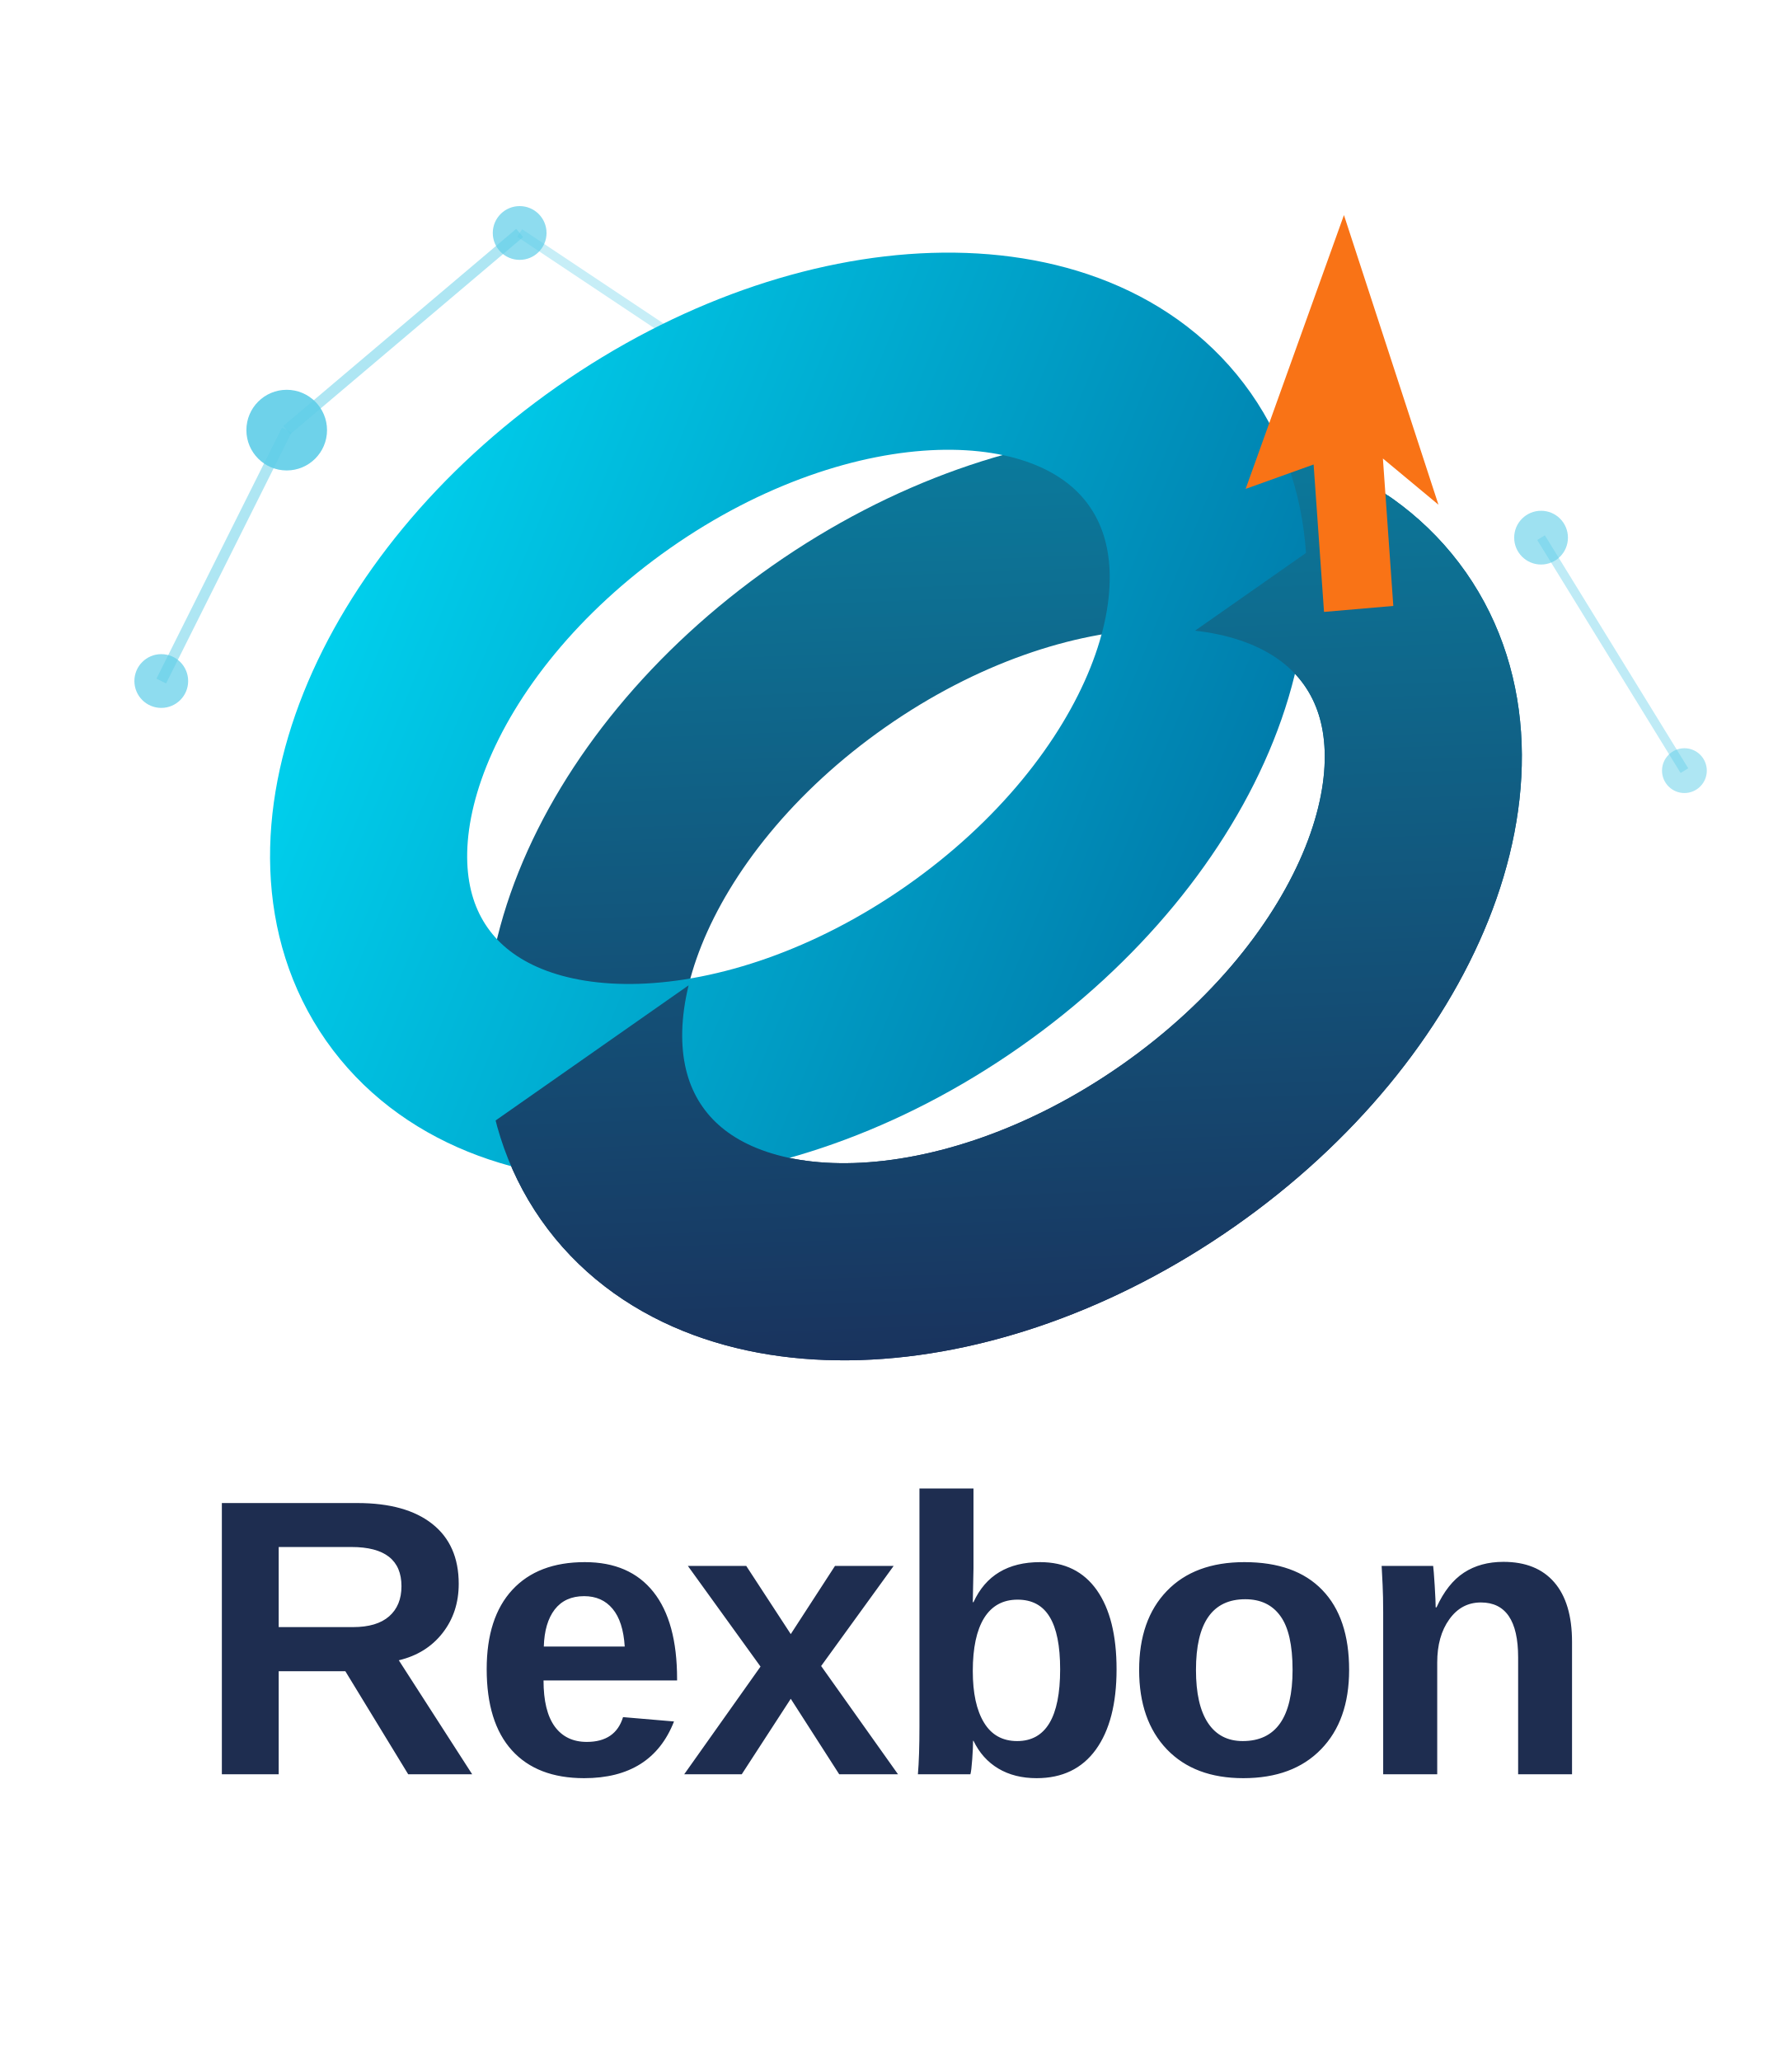
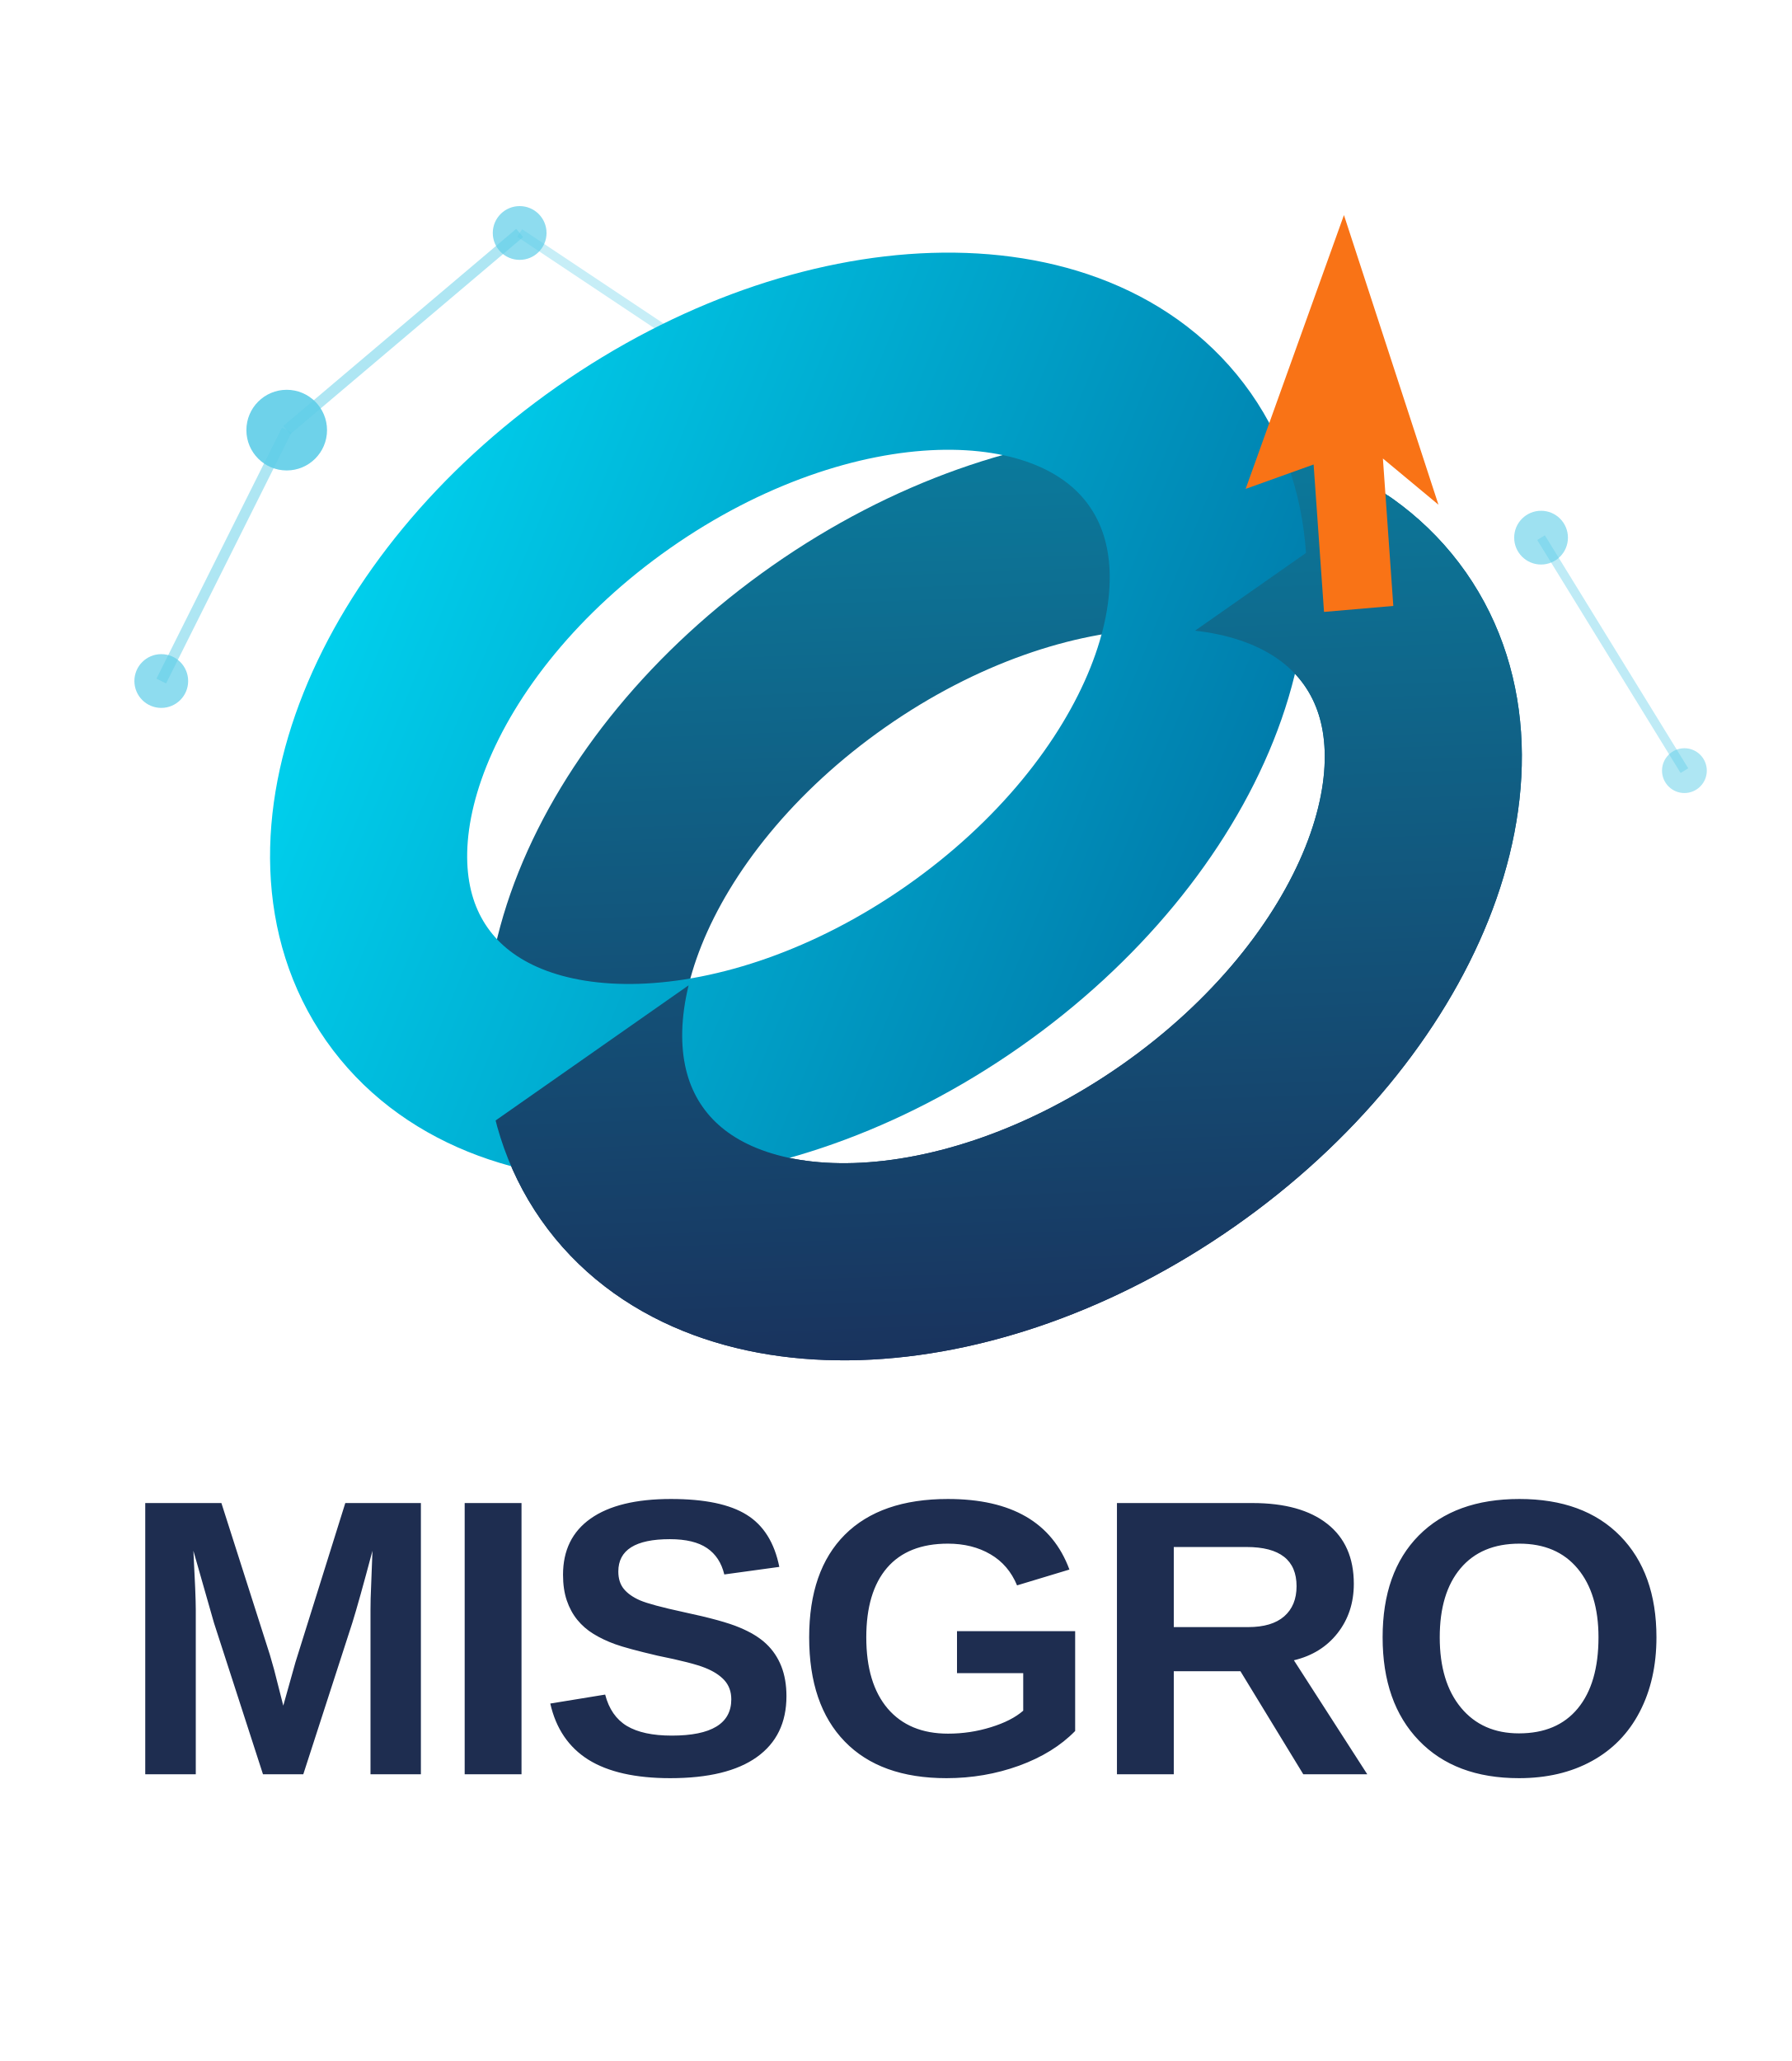
<svg xmlns="http://www.w3.org/2000/svg" viewBox="0 0 200 230">
  <defs>
    <linearGradient id="g1" x1="0%" y1="0%" x2="100%" y2="100%">
      <stop offset="0%" stop-color="#00D4F0" />
      <stop offset="100%" stop-color="#0078A8" />
    </linearGradient>
    <linearGradient id="g2" x1="100%" y1="0%" x2="0%" y2="100%">
      <stop offset="0%" stop-color="#0A7FA0" />
      <stop offset="100%" stop-color="#1A2F5A" />
    </linearGradient>
    <clipPath id="clip-link2">
      <rect x="0" y="88" width="200" height="200" />
    </clipPath>
  </defs>
  <circle cx="32" cy="48" r="4.5" fill="#5ECDE8" opacity="0.9" />
  <circle cx="58" cy="26" r="3" fill="#5ECDE8" opacity="0.7" />
  <circle cx="18" cy="76" r="3" fill="#5ECDE8" opacity="0.7" />
  <line x1="32" y1="48" x2="58" y2="26" stroke="#5ECDE8" stroke-width="1.2" opacity="0.5" />
  <line x1="32" y1="48" x2="18" y2="76" stroke="#5ECDE8" stroke-width="1.2" opacity="0.5" />
  <line x1="58" y1="26" x2="82" y2="42" stroke="#5ECDE8" stroke-width="1" opacity="0.35" />
  <circle cx="172" cy="60" r="3" fill="#5ECDE8" opacity="0.6" />
  <circle cx="188" cy="86" r="2.5" fill="#5ECDE8" opacity="0.5" />
  <line x1="172" y1="60" x2="188" y2="86" stroke="#5ECDE8" stroke-width="1" opacity="0.4" />
  <ellipse cx="112" cy="100" rx="52" ry="34" fill="none" stroke="url(#g2)" stroke-width="22" transform="rotate(-35 112 100)" />
  <ellipse cx="88" cy="80" rx="52" ry="34" fill="none" stroke="url(#g1)" stroke-width="22" transform="rotate(-35 88 80)" />
  <ellipse cx="112" cy="100" rx="52" ry="34" fill="none" stroke="url(#g2)" stroke-width="22" transform="rotate(-35 112 100)" clip-path="url(#clip-link2)" />
  <g transform="translate(150,24) rotate(10)">
    <path d="M 0 0 L 16 30 L 9 26 L 13 42 L 5.5 44 L 1.5 28 L -5.5 32 Z" fill="#F97316" />
  </g>
-   <text x="100" y="198" text-anchor="middle" font-family="'Outfit','Arial Black',Arial,sans-serif" font-weight="900" font-size="44" fill="#1E2D50" letter-spacing="-1">Rexbon</text>
+   <text x="100" y="198" text-anchor="middle" font-family="'Outfit','Arial Black',Arial,sans-serif" font-weight="900" font-size="44" fill="#1E2D50" letter-spacing="-1">MISGRO</text>
</svg>
